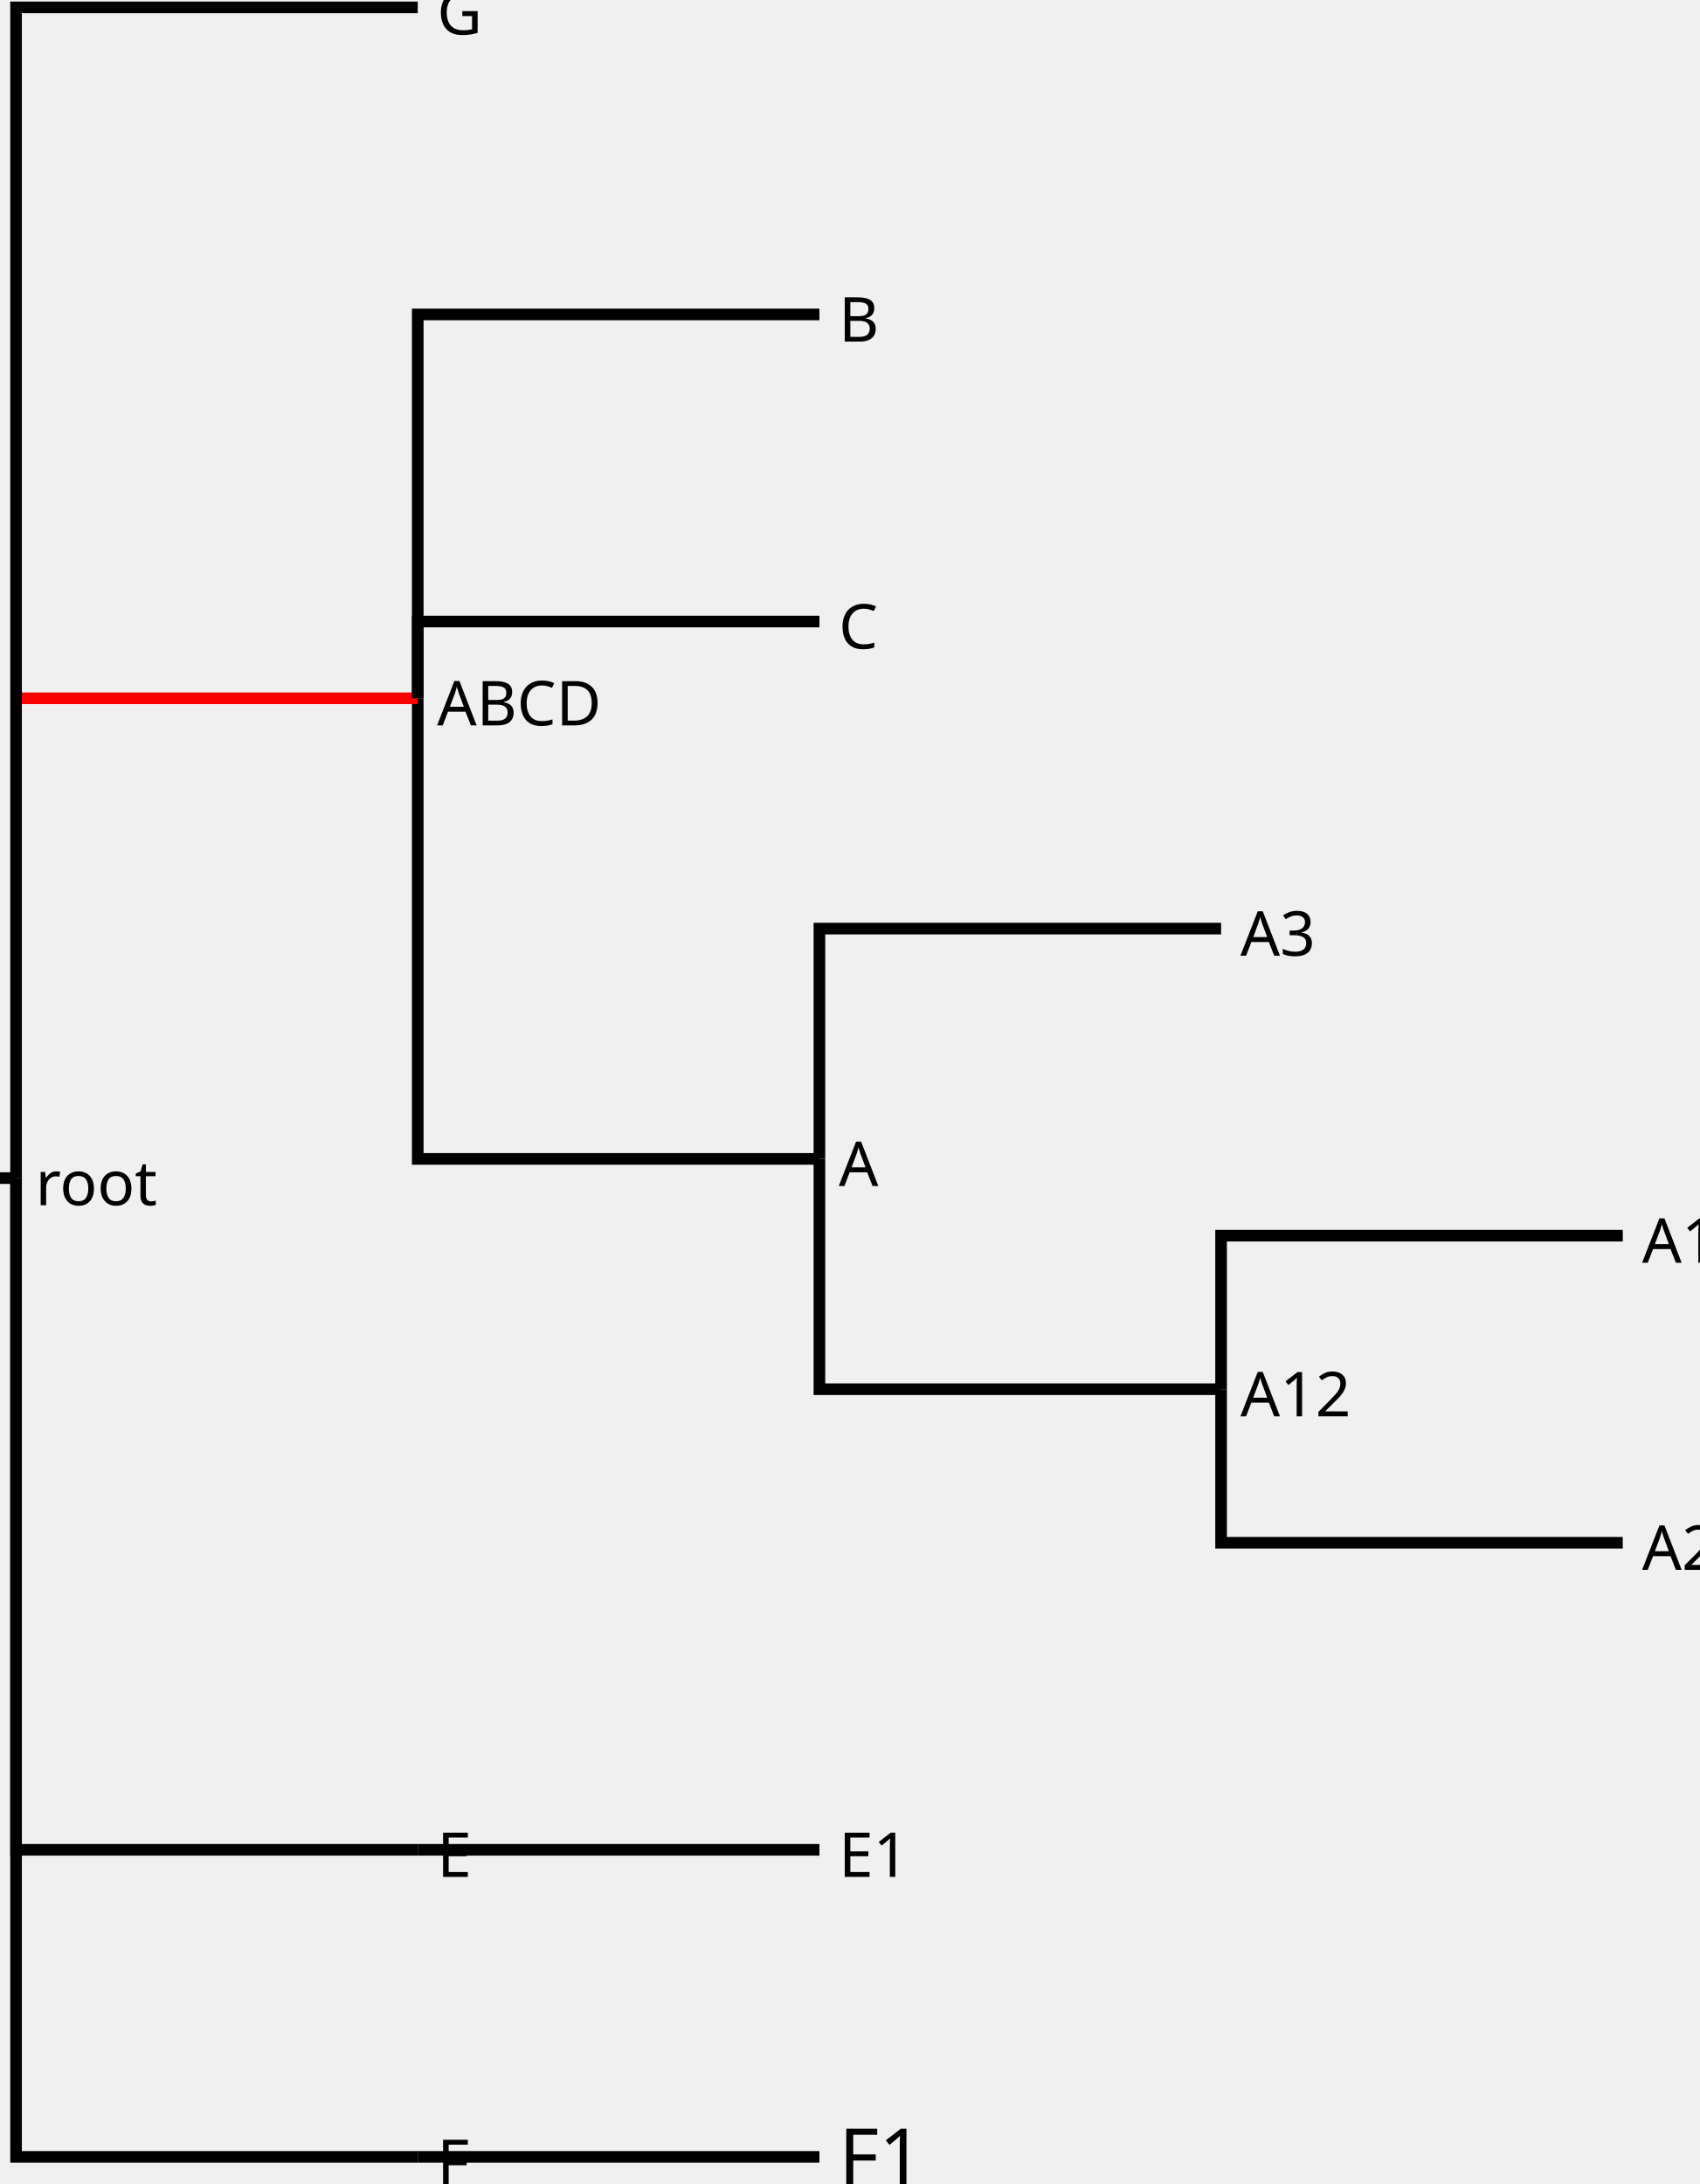
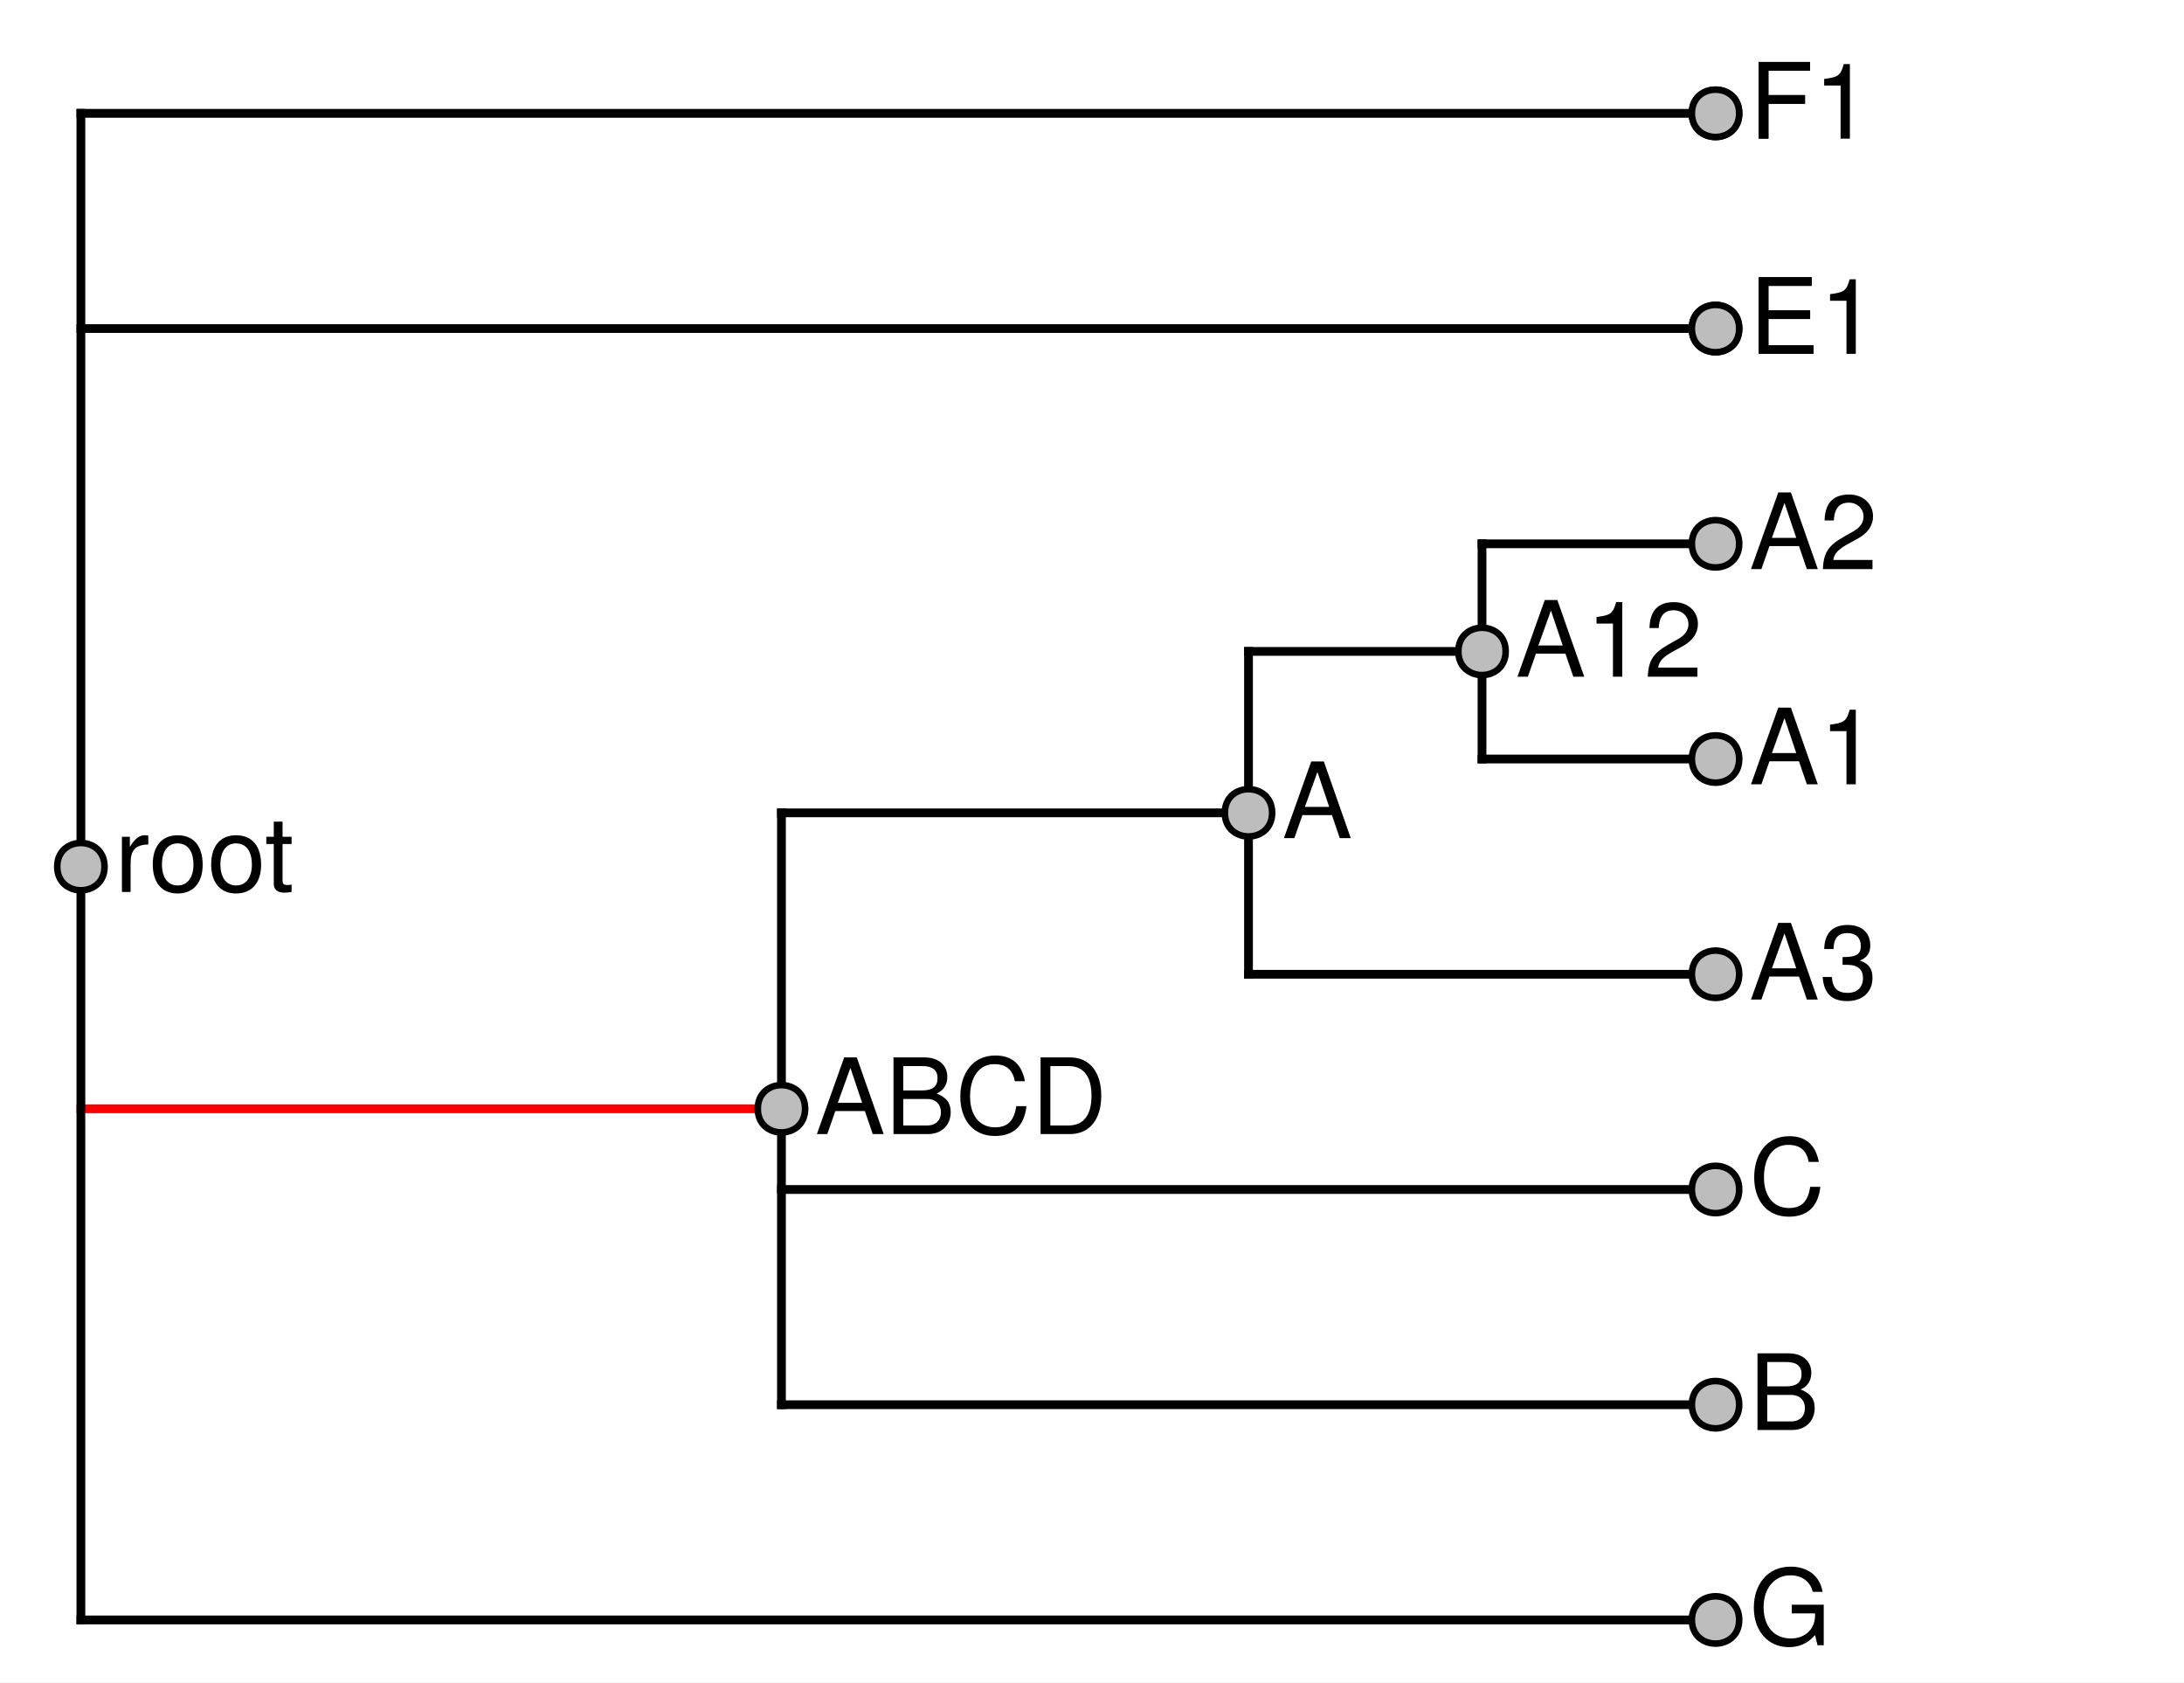
- <svg xmlns="http://www.w3.org/2000/svg" style="font-style:normal;font-weight:normal;font-size:12px;font-family:Dialog;color-interpolation:auto;fill:#000000;fill-opacity:1;stroke:#000000;stroke-width:1;stroke-linecap:square;stroke-linejoin:miter;stroke-miterlimit:10;stroke-dasharray:none;stroke-dashoffset:0;stroke-opacity:1;color-rendering:auto;image-rendering:auto;shape-rendering:auto;text-rendering:auto" id="svg2" version="1.1" width="438.73" height="563.906">
-   <defs id="genericDefs" />
-   <path style="fill:none;stroke-width:3;stroke-linecap:butt;text-rendering:optimizeLegibility" d="m 211.574,556.906 -103.713,0 0,0" id="path15" />
-   <path style="fill:none;stroke-width:3;stroke-linecap:butt;text-rendering:optimizeLegibility" d="m 419,319.049 -103.713,0 0,39.643" id="path17" />
-   <path style="fill:none;stroke-width:3;stroke-linecap:butt;text-rendering:optimizeLegibility" d="m 315.287,239.763 -103.713,0 0,59.464" id="path19" />
-   <path style="fill:none;stroke-width:3;stroke-linecap:butt;text-rendering:optimizeLegibility" d="m 211.574,81.192 -103.713,0 0,99.107" id="path21" />
-   <path style="fill:none;stroke-width:3;stroke-linecap:butt;text-rendering:optimizeLegibility" d="m 211.574,299.228 -103.713,0 0,-118.928" id="path23" />
-   <path style="fill:#ff0000;fill-opacity:1;stroke:#fb0000;stroke-width:3;stroke-linecap:butt;stroke-opacity:1;text-rendering:optimizeLegibility" d="m 107.861,180.299 -103.713,0" id="path25" />
-   <path style="fill:none;stroke-width:3;stroke-linecap:butt;text-rendering:optimizeLegibility" d="m 419,398.335 -103.713,0 0,-39.643" id="path27" />
-   <path style="fill:none;stroke-width:3;stroke-linecap:butt;text-rendering:optimizeLegibility" d="m 211.574,160.478 -103.713,0 0,19.822" id="path29" />
-   <path style="fill:none;stroke-width:3;stroke-linecap:butt;text-rendering:optimizeLegibility" d="m 0,304.183 4.149,0" id="path31" />
-   <path style="fill:none;stroke-width:3;stroke-linecap:butt;text-rendering:optimizeLegibility" d="m 107.861,556.906 -103.713,0 0,-252.723" id="path33" />
-   <path style="fill:none;stroke-width:3;stroke-linecap:butt;text-rendering:optimizeLegibility" d="m 211.574,477.621 -103.713,0 0,0" id="path35" />
-   <path style="fill:none;stroke-width:3;stroke-linecap:butt;text-rendering:optimizeLegibility" d="m 315.287,358.692 -103.713,0 0,-59.464" id="path37" />
-   <path style="fill:none;stroke-width:3;stroke-linecap:butt;text-rendering:optimizeLegibility" d="m 107.861,1.906 -103.713,0 0,302.277" id="path39" />
-   <path style="fill:none;stroke-width:3;stroke-linecap:butt;text-rendering:optimizeLegibility" d="m 107.861,477.621 -103.713,0 0,-173.438" id="path41" />
-   <text x="216.574" y="563.906" style="font-size:20px;font-family:sans-serif;stroke:none;stroke-width:3;stroke-linecap:butt;text-rendering:optimizeLegibility" xml:space="preserve" id="text43">F1</text>
-   <text x="216.574" xml:space="preserve" y="484.621" style="font-size:medium;font-family:sans-serif;stroke:none;stroke-width:3;stroke-linecap:butt;text-rendering:optimizeLegibility" id="text47">E1</text>
-   <text x="424" xml:space="preserve" y="326.049" style="font-size:medium;font-family:sans-serif;stroke:none;stroke-width:3;stroke-linecap:butt;text-rendering:optimizeLegibility" id="text51">A1</text>
-   <text x="320.287" xml:space="preserve" y="246.763" style="font-size:medium;font-family:sans-serif;stroke:none;stroke-width:3;stroke-linecap:butt;text-rendering:optimizeLegibility" id="text55">A3</text>
-   <text x="216.574" xml:space="preserve" y="88.192" style="font-size:medium;font-family:sans-serif;stroke:none;stroke-width:3;stroke-linecap:butt;text-rendering:optimizeLegibility" id="text59">B</text>
-   <text x="112.861" xml:space="preserve" y="8.906" style="font-size:medium;font-family:sans-serif;stroke:none;stroke-width:3;stroke-linecap:butt;text-rendering:optimizeLegibility" id="text63">G</text>
-   <text x="424" xml:space="preserve" y="405.335" style="font-size:medium;font-family:sans-serif;stroke:none;stroke-width:3;stroke-linecap:butt;text-rendering:optimizeLegibility" id="text67">A2</text>
-   <text x="216.574" xml:space="preserve" y="167.478" style="font-size:medium;font-family:sans-serif;stroke:none;stroke-width:3;stroke-linecap:butt;text-rendering:optimizeLegibility" id="text71">C</text>
-   <text x="112.861" xml:space="preserve" y="563.906" style="font-size:medium;font-family:sans-serif;stroke:none;stroke-width:3;stroke-linecap:butt;text-rendering:optimizeLegibility" id="text75">F</text>
-   <text x="216.574" xml:space="preserve" y="306.228" style="font-size:medium;font-family:sans-serif;stroke:none;stroke-width:3;stroke-linecap:butt;text-rendering:optimizeLegibility" id="text79">A</text>
-   <text x="112.861" xml:space="preserve" y="187.299" style="font-size:medium;font-family:sans-serif;stroke:none;stroke-width:3;stroke-linecap:butt;text-rendering:optimizeLegibility" id="text83">ABCD</text>
-   <text x="320.287" xml:space="preserve" y="365.692" style="font-size:medium;font-family:sans-serif;stroke:none;stroke-width:3;stroke-linecap:butt;text-rendering:optimizeLegibility" id="text87">A12</text>
-   <text x="112.861" xml:space="preserve" y="484.621" style="font-size:medium;font-family:sans-serif;stroke:none;stroke-width:3;stroke-linecap:butt;text-rendering:optimizeLegibility" id="text91">E</text>
-   <text x="9.149" xml:space="preserve" y="311.183" style="font-size:medium;font-family:sans-serif;stroke:none;stroke-width:3;stroke-linecap:butt;text-rendering:optimizeLegibility" id="text95">root</text>
+ <svg xmlns="http://www.w3.org/2000/svg" xmlns:xlink="http://www.w3.org/1999/xlink" width="374pt" height="288pt" viewBox="0 0 374 288" version="1.1" id="svg2">
+   <defs id="defs4">
+     <g id="g6">
+       <symbol overflow="visible" id="glyph0-0">
+         <path style="stroke:none;" d="" id="path9" />
+       </symbol>
+       <symbol overflow="visible" id="glyph0-1">
+         <path style="stroke:none;" d="M 12.766 0 L 12.766 -6.938 L 7.297 -6.938 L 7.297 -5.453 L 11.281 -5.453 L 11.281 -5.094 C 11.281 -2.75 9.562 -1.156 7.156 -1.156 C 4.188 -1.156 2.469 -3.312 2.469 -6.516 C 2.469 -9.734 4.297 -11.969 7.078 -11.969 C 9.078 -11.969 10.516 -10.828 10.875 -9.141 L 12.578 -9.141 C 12.109 -11.812 10.094 -13.453 7.094 -13.453 C 3.078 -13.453 0.797 -10.344 0.797 -6.422 C 0.797 -2.391 3.266 0.328 6.797 0.328 C 8.594 0.328 10.016 -0.312 11.281 -1.734 L 11.703 0 Z M 12.766 0 " id="path12" />
+       </symbol>
+       <symbol overflow="visible" id="glyph0-2">
+         <path style="stroke:none;" d="M 11.219 -3.75 C 11.219 -5.328 10.5 -6.281 8.812 -6.938 C 10.016 -7.484 10.641 -8.453 10.641 -9.797 C 10.641 -11.703 9.234 -13.125 6.75 -13.125 L 1.422 -13.125 L 1.422 0 L 7.344 0 C 9.703 0 11.219 -1.578 11.219 -3.75 Z M 8.969 -9.562 C 8.969 -8.219 8.188 -7.469 6.344 -7.469 L 3.094 -7.469 L 3.094 -11.641 L 6.344 -11.641 C 8.188 -11.641 8.969 -10.891 8.969 -9.562 Z M 9.547 -3.719 C 9.547 -2.469 8.766 -1.469 7.188 -1.469 L 3.094 -1.469 L 3.094 -6 L 7.188 -6 C 8.766 -6 9.547 -5 9.547 -3.719 Z M 9.547 -3.719 " id="path15" />
+       </symbol>
+       <symbol overflow="visible" id="glyph0-3">
+         <path style="stroke:none;" d="M 12.188 -4.781 L 10.453 -4.781 C 10.062 -2.297 9.016 -1.156 6.797 -1.156 C 4.188 -1.156 2.531 -3.156 2.531 -6.422 C 2.531 -9.797 4.125 -11.969 6.656 -11.969 C 8.719 -11.969 9.797 -11.047 10.203 -9.047 L 11.922 -9.047 C 11.391 -11.938 9.734 -13.453 6.859 -13.453 C 2.875 -13.453 0.859 -10.234 0.859 -6.406 C 0.859 -2.578 2.938 0.328 6.781 0.328 C 9.984 0.328 11.797 -1.375 12.188 -4.781 Z M 12.188 -4.781 " id="path18" />
+       </symbol>
+       <symbol overflow="visible" id="glyph0-4">
+         <path style="stroke:none;" d="M 11.75 0 L 7.141 -13.125 L 4.984 -13.125 L 0.312 0 L 2.094 0 L 3.469 -3.938 L 8.531 -3.938 L 9.875 0 Z M 8.062 -5.344 L 3.891 -5.344 L 6.047 -11.328 Z M 8.062 -5.344 " id="path21" />
+       </symbol>
+       <symbol overflow="visible" id="glyph0-5">
+         <path style="stroke:none;" d="M 9.109 -3.703 C 9.109 -5.25 8.484 -6.156 6.953 -6.672 C 8.141 -7.141 8.734 -7.969 8.734 -9.25 C 8.734 -11.453 7.266 -12.766 4.844 -12.766 C 2.266 -12.766 0.906 -11.359 0.844 -8.641 L 2.438 -8.641 C 2.469 -10.531 3.234 -11.375 4.859 -11.375 C 6.266 -11.375 7.109 -10.547 7.109 -9.203 C 7.109 -7.828 6.516 -7.266 3.984 -7.266 L 3.984 -5.938 L 4.844 -5.938 C 6.594 -5.938 7.484 -5.109 7.484 -3.688 C 7.484 -2.094 6.5 -1.141 4.844 -1.141 C 3.109 -1.141 2.266 -2 2.156 -3.859 L 0.578 -3.859 C 0.781 -1.016 2.172 0.266 4.781 0.266 C 7.422 0.266 9.109 -1.297 9.109 -3.703 Z M 9.109 -3.703 " id="path24" />
+       </symbol>
+       <symbol overflow="visible" id="glyph0-6">
+         <path style="stroke:none;" d="M 6.25 0 L 6.25 -12.766 L 5.203 -12.766 C 4.641 -10.797 4.281 -10.531 1.844 -10.219 L 1.844 -9.094 L 4.656 -9.094 L 4.656 0 Z M 6.25 0 " id="path27" />
+       </symbol>
+       <symbol overflow="visible" id="glyph0-7">
+         <path style="stroke:none;" d="M 9.203 -9.016 C 9.203 -11.172 7.531 -12.766 5.109 -12.766 C 2.5 -12.766 0.984 -11.438 0.906 -8.328 L 2.484 -8.328 C 2.609 -10.469 3.484 -11.375 5.062 -11.375 C 6.5 -11.375 7.578 -10.344 7.578 -8.984 C 7.578 -7.969 6.984 -7.109 5.844 -6.469 L 4.188 -5.531 C 1.531 -4.016 0.75 -2.812 0.609 0 L 9.109 0 L 9.109 -1.562 L 2.391 -1.562 C 2.562 -2.609 3.125 -3.281 4.703 -4.188 L 6.5 -5.172 C 8.281 -6.125 9.203 -7.453 9.203 -9.016 Z M 9.203 -9.016 " id="path30" />
+       </symbol>
+       <symbol overflow="visible" id="glyph0-8">
+         <path style="stroke:none;" d="M 11.031 0 L 11.031 -1.469 L 3.297 -1.469 L 3.297 -5.969 L 10.438 -5.969 L 10.438 -7.453 L 3.297 -7.453 L 3.297 -11.641 L 10.703 -11.641 L 10.703 -13.125 L 1.625 -13.125 L 1.625 0 Z M 11.031 0 " id="path33" />
+       </symbol>
+       <symbol overflow="visible" id="glyph0-9">
+         <path style="stroke:none;" d="M 10.422 -11.641 L 10.422 -13.125 L 1.625 -13.125 L 1.625 0 L 3.297 0 L 3.297 -5.969 L 9.562 -5.969 L 9.562 -7.453 L 3.297 -7.453 L 3.297 -11.641 Z M 10.422 -11.641 " id="path36" />
+       </symbol>
+       <symbol overflow="visible" id="glyph0-10">
+         <path style="stroke:none;" d="M 5.781 -8.125 L 5.781 -9.641 C 5.531 -9.688 5.406 -9.703 5.203 -9.703 C 4.234 -9.703 3.484 -9.125 2.625 -7.719 L 2.625 -9.438 L 1.266 -9.438 L 1.266 0 L 2.75 0 L 2.75 -4.891 C 2.75 -7.016 3.453 -8.078 5.781 -8.125 Z M 5.781 -8.125 " id="path39" />
+       </symbol>
+       <symbol overflow="visible" id="glyph0-11">
+         <path style="stroke:none;" d="M 9.188 -4.641 C 9.188 -7.906 7.609 -9.703 4.891 -9.703 C 2.25 -9.703 0.641 -7.891 0.641 -4.719 C 0.641 -1.547 2.234 0.266 4.906 0.266 C 7.562 0.266 9.188 -1.547 9.188 -4.641 Z M 7.609 -4.656 C 7.609 -2.453 6.562 -1.109 4.906 -1.109 C 3.234 -1.109 2.219 -2.438 2.219 -4.719 C 2.219 -6.984 3.234 -8.312 4.906 -8.312 C 6.609 -8.312 7.609 -7 7.609 -4.656 Z M 7.609 -4.656 " id="path42" />
+       </symbol>
+       <symbol overflow="visible" id="glyph0-12">
+         <path style="stroke:none;" d="M 4.578 0 L 4.578 -1.266 C 4.375 -1.203 4.141 -1.188 3.859 -1.188 C 3.203 -1.188 3.031 -1.375 3.031 -2.031 L 3.031 -8.203 L 4.578 -8.203 L 4.578 -9.438 L 3.031 -9.438 L 3.031 -12.031 L 1.531 -12.031 L 1.531 -9.438 L 0.25 -9.438 L 0.25 -8.203 L 1.531 -8.203 L 1.531 -1.375 C 1.531 -0.406 2.172 0.125 3.344 0.125 C 3.703 0.125 4.062 0.094 4.578 0 Z M 4.578 0 " id="path45" />
+       </symbol>
+       <symbol overflow="visible" id="glyph0-13">
+         <path style="stroke:none;" d="M 12 -6.562 C 12 -10.641 9.984 -13.125 6.656 -13.125 L 1.609 -13.125 L 1.609 0 L 6.656 0 C 9.969 0 12 -2.484 12 -6.562 Z M 10.328 -6.547 C 10.328 -3.234 8.969 -1.469 6.375 -1.469 L 3.281 -1.469 L 3.281 -11.641 L 6.375 -11.641 C 8.969 -11.641 10.328 -9.906 10.328 -6.547 Z M 10.328 -6.547 " id="path48" />
+       </symbol>
+     </g>
+   </defs>
+   <rect id="rect51" style="fill:#ffffff;fill-opacity:1;stroke:none" height="288" width="374" y="0" x="0" />
+   <path id="path53" d="m 13.852,277.332 279.926,0" style="fill:none;stroke:#000000;stroke-width:1.5;stroke-linecap:square;stroke-linejoin:round;stroke-miterlimit:10;stroke-opacity:1" />
+   <path id="path55" d="m 13.852,189.82 119.969,0" style="fill:#ff0000;stroke:#ff0000;stroke-width:1.5;stroke-linecap:square;stroke-linejoin:round;stroke-miterlimit:10;stroke-opacity:1" />
+   <path id="path57" d="m 133.82,240.484 159.957,0" style="fill:none;stroke:#000000;stroke-width:1.5;stroke-linecap:square;stroke-linejoin:round;stroke-miterlimit:10;stroke-opacity:1" />
+   <path id="path59" d="m 133.82,203.641 159.957,0" style="fill:none;stroke:#000000;stroke-width:1.5;stroke-linecap:square;stroke-linejoin:round;stroke-miterlimit:10;stroke-opacity:1" />
+   <path id="path61" d="m 133.82,139.156 79.98,0" style="fill:none;stroke:#000000;stroke-width:1.5;stroke-linecap:square;stroke-linejoin:round;stroke-miterlimit:10;stroke-opacity:1" />
+   <path id="path63" d="m 213.801,166.793 79.977,0" style="fill:none;stroke:#000000;stroke-width:1.5;stroke-linecap:square;stroke-linejoin:round;stroke-miterlimit:10;stroke-opacity:1" />
+   <path id="path65" d="m 213.801,111.52 39.988,0" style="fill:none;stroke:#000000;stroke-width:1.5;stroke-linecap:square;stroke-linejoin:round;stroke-miterlimit:10;stroke-opacity:1" />
+   <path id="path67" d="m 253.789,129.945 39.988,0" style="fill:none;stroke:#000000;stroke-width:1.5;stroke-linecap:square;stroke-linejoin:round;stroke-miterlimit:10;stroke-opacity:1" />
+   <path id="path69" d="m 253.789,93.098 39.988,0" style="fill:none;stroke:#000000;stroke-width:1.5;stroke-linecap:square;stroke-linejoin:round;stroke-miterlimit:10;stroke-opacity:1" />
+   <path id="path71" d="m 13.852,56.25 279.926,0" style="fill:none;stroke:#000000;stroke-width:1.5;stroke-linecap:square;stroke-linejoin:round;stroke-miterlimit:10;stroke-opacity:1" />
+   <path id="path73" d="m 293.777,56.25 0,0" style="fill:none;stroke:#000000;stroke-width:1.5;stroke-linecap:square;stroke-linejoin:round;stroke-miterlimit:10;stroke-opacity:1" />
+   <path id="path75" d="m 13.852,19.402 279.926,0" style="fill:none;stroke:#000000;stroke-width:1.5;stroke-linecap:square;stroke-linejoin:round;stroke-miterlimit:10;stroke-opacity:1" />
+   <path id="path77" d="m 293.777,19.402 0,0" style="fill:none;stroke:#000000;stroke-width:1.5;stroke-linecap:square;stroke-linejoin:round;stroke-miterlimit:10;stroke-opacity:1" />
+   <path id="path79" d="m 13.852,277.332 0,-257.93" style="fill:none;stroke:#000000;stroke-width:1.5;stroke-linecap:square;stroke-linejoin:round;stroke-miterlimit:10;stroke-opacity:1" />
+   <path id="path81" d="m 133.82,240.484 0,-101.328" style="fill:none;stroke:#000000;stroke-width:1.5;stroke-linecap:square;stroke-linejoin:round;stroke-miterlimit:10;stroke-opacity:1" />
+   <path id="path83" d="m 213.801,166.793 0,-55.273" style="fill:none;stroke:#000000;stroke-width:1.5;stroke-linecap:square;stroke-linejoin:round;stroke-miterlimit:10;stroke-opacity:1" />
+   <path id="path85" d="m 253.789,129.945 0,-36.848" style="fill:none;stroke:#000000;stroke-width:1.5;stroke-linecap:square;stroke-linejoin:round;stroke-miterlimit:10;stroke-opacity:1" />
+   <path id="path87" d="m 297.828,277.332 c 0,5.402 -8.102,5.402 -8.102,0 0,-5.398 8.102,-5.398 8.102,0" style="fill:#bdbdbd;fill-opacity:1;fill-rule:nonzero;stroke:#000000;stroke-width:1.125;stroke-linecap:round;stroke-linejoin:round;stroke-miterlimit:10;stroke-opacity:1" />
+   <path id="path89" d="m 137.871,189.82 c 0,5.402 -8.102,5.402 -8.102,0 0,-5.398 8.102,-5.398 8.102,0" style="fill:#bdbdbd;fill-opacity:1;fill-rule:nonzero;stroke:#000000;stroke-width:1.125;stroke-linecap:round;stroke-linejoin:round;stroke-miterlimit:10;stroke-opacity:1" />
+   <path id="path91" d="m 297.828,240.484 c 0,5.402 -8.102,5.402 -8.102,0 0,-5.398 8.102,-5.398 8.102,0" style="fill:#bdbdbd;fill-opacity:1;fill-rule:nonzero;stroke:#000000;stroke-width:1.125;stroke-linecap:round;stroke-linejoin:round;stroke-miterlimit:10;stroke-opacity:1" />
+   <path id="path93" d="m 297.828,203.641 c 0,5.398 -8.102,5.398 -8.102,0 0,-5.402 8.102,-5.402 8.102,0" style="fill:#bdbdbd;fill-opacity:1;fill-rule:nonzero;stroke:#000000;stroke-width:1.125;stroke-linecap:round;stroke-linejoin:round;stroke-miterlimit:10;stroke-opacity:1" />
+   <path id="path95" d="m 217.848,139.156 c 0,5.398 -8.098,5.398 -8.098,0 0,-5.398 8.098,-5.398 8.098,0" style="fill:#bdbdbd;fill-opacity:1;fill-rule:nonzero;stroke:#000000;stroke-width:1.125;stroke-linecap:round;stroke-linejoin:round;stroke-miterlimit:10;stroke-opacity:1" />
+   <path id="path97" d="m 297.828,166.793 c 0,5.398 -8.102,5.398 -8.102,0 0,-5.402 8.102,-5.402 8.102,0" style="fill:#bdbdbd;fill-opacity:1;fill-rule:nonzero;stroke:#000000;stroke-width:1.125;stroke-linecap:round;stroke-linejoin:round;stroke-miterlimit:10;stroke-opacity:1" />
+   <path id="path99" d="m 257.84,111.52 c 0,5.402 -8.102,5.402 -8.102,0 0,-5.398 8.102,-5.398 8.102,0" style="fill:#bdbdbd;fill-opacity:1;fill-rule:nonzero;stroke:#000000;stroke-width:1.125;stroke-linecap:round;stroke-linejoin:round;stroke-miterlimit:10;stroke-opacity:1" />
+   <path id="path101" d="m 297.828,129.945 c 0,5.398 -8.102,5.398 -8.102,0 0,-5.402 8.102,-5.402 8.102,0" style="fill:#bdbdbd;fill-opacity:1;fill-rule:nonzero;stroke:#000000;stroke-width:1.125;stroke-linecap:round;stroke-linejoin:round;stroke-miterlimit:10;stroke-opacity:1" />
+   <path id="path103" d="m 297.828,93.098 c 0,5.398 -8.102,5.398 -8.102,0 0,-5.398 8.102,-5.398 8.102,0" style="fill:#bdbdbd;fill-opacity:1;fill-rule:nonzero;stroke:#000000;stroke-width:1.125;stroke-linecap:round;stroke-linejoin:round;stroke-miterlimit:10;stroke-opacity:1" />
+   <path id="path105" d="m 297.828,56.25 c 0,5.398 -8.102,5.398 -8.102,0 0,-5.398 8.102,-5.398 8.102,0" style="fill:#bdbdbd;fill-opacity:1;fill-rule:nonzero;stroke:#000000;stroke-width:1.125;stroke-linecap:round;stroke-linejoin:round;stroke-miterlimit:10;stroke-opacity:1" />
+   <path id="path107" d="m 297.828,56.25 c 0,5.398 -8.102,5.398 -8.102,0 0,-5.398 8.102,-5.398 8.102,0" style="fill:#bdbdbd;fill-opacity:1;fill-rule:nonzero;stroke:#000000;stroke-width:1.125;stroke-linecap:round;stroke-linejoin:round;stroke-miterlimit:10;stroke-opacity:1" />
+   <path id="path109" d="m 297.828,19.402 c 0,5.402 -8.102,5.402 -8.102,0 0,-5.398 8.102,-5.398 8.102,0" style="fill:#bdbdbd;fill-opacity:1;fill-rule:nonzero;stroke:#000000;stroke-width:1.125;stroke-linecap:round;stroke-linejoin:round;stroke-miterlimit:10;stroke-opacity:1" />
+   <path id="path111" d="m 297.828,19.402 c 0,5.402 -8.102,5.402 -8.102,0 0,-5.398 8.102,-5.398 8.102,0" style="fill:#bdbdbd;fill-opacity:1;fill-rule:nonzero;stroke:#000000;stroke-width:1.125;stroke-linecap:round;stroke-linejoin:round;stroke-miterlimit:10;stroke-opacity:1" />
+   <g id="g113" style="fill:#000000;fill-opacity:1">
+     <use height="100%" width="100%" id="use115" y="281.664" x="299.539" xlink:href="#glyph0-1" />
+   </g>
+   <g id="g117" style="fill:#000000;fill-opacity:1">
+     <use height="100%" width="100%" id="use119" y="244.816" x="299.539" xlink:href="#glyph0-2" />
+   </g>
+   <g id="g121" style="fill:#000000;fill-opacity:1">
+     <use height="100%" width="100%" id="use123" y="207.969" x="299.539" xlink:href="#glyph0-3" />
+   </g>
+   <g id="g125" style="fill:#000000;fill-opacity:1">
+     <use height="100%" width="100%" id="use127" y="171.121" x="299.539" xlink:href="#glyph0-4" />
+     <use height="100%" width="100%" id="use129" y="171.121" x="311.545" xlink:href="#glyph0-5" />
+   </g>
+   <g id="g131" style="fill:#000000;fill-opacity:1">
+     <use height="100%" width="100%" id="use133" y="134.273" x="299.539" xlink:href="#glyph0-4" />
+     <use height="100%" width="100%" id="use135" y="134.273" x="311.545" xlink:href="#glyph0-6" />
+   </g>
+   <g id="g137" style="fill:#000000;fill-opacity:1">
+     <use height="100%" width="100%" id="use139" y="97.43" x="299.539" xlink:href="#glyph0-4" />
+     <use height="100%" width="100%" id="use141" y="97.43" x="311.545" xlink:href="#glyph0-7" />
+   </g>
+   <g id="g143" style="fill:#000000;fill-opacity:1">
+     <use height="100%" width="100%" id="use145" y="60.582" x="299.539" xlink:href="#glyph0-8" />
+     <use height="100%" width="100%" id="use147" y="60.582" x="311.545" xlink:href="#glyph0-6" />
+   </g>
+   <g id="g149" style="fill:#000000;fill-opacity:1">
+     <use height="100%" width="100%" id="use151" y="23.734" x="299.539" xlink:href="#glyph0-9" />
+     <use height="100%" width="100%" id="use153" y="23.734" x="310.537" xlink:href="#glyph0-6" />
+   </g>
+   <path id="path155" d="m 17.902,148.367 c 0,5.402 -8.102,5.402 -8.102,0 0,-5.398 8.102,-5.398 8.102,0" style="fill:#bdbdbd;fill-opacity:1;fill-rule:nonzero;stroke:#000000;stroke-width:1.125;stroke-linecap:round;stroke-linejoin:round;stroke-miterlimit:10;stroke-opacity:1" />
+   <g id="g157" style="fill:#000000;fill-opacity:1">
+     <use height="100%" width="100%" id="use159" y="152.699" x="19.613" xlink:href="#glyph0-10" />
+     <use height="100%" width="100%" id="use161" y="152.699" x="25.518" xlink:href="#glyph0-11" />
+     <use height="100%" width="100%" id="use163" y="152.699" x="35.525" xlink:href="#glyph0-11" />
+     <use height="100%" width="100%" id="use165" y="152.699" x="45.354" xlink:href="#glyph0-12" />
+   </g>
+   <g id="g167" style="fill:#000000;fill-opacity:1">
+     <use height="100%" width="100%" id="use169" y="194.152" x="139.578" xlink:href="#glyph0-4" />
+     <use height="100%" width="100%" id="use171" y="194.152" x="151.584" xlink:href="#glyph0-2" />
+     <use height="100%" width="100%" id="use173" y="194.152" x="163.59" xlink:href="#glyph0-3" />
+     <use height="100%" width="100%" id="use175" y="194.152" x="176.586" xlink:href="#glyph0-13" />
+   </g>
+   <g id="g177" style="fill:#000000;fill-opacity:1">
+     <use height="100%" width="100%" id="use179" y="143.488" x="219.559" xlink:href="#glyph0-4" />
+   </g>
+   <g id="g181" style="fill:#000000;fill-opacity:1">
+     <use height="100%" width="100%" id="use183" y="115.852" x="259.547" xlink:href="#glyph0-4" />
+     <use height="100%" width="100%" id="use185" y="115.852" x="271.553" xlink:href="#glyph0-6" />
+     <use height="100%" width="100%" id="use187" y="115.852" x="281.561" xlink:href="#glyph0-7" />
+   </g>
+   <g id="g189" style="fill:#000000;fill-opacity:1">
+     <use height="100%" width="100%" id="use191" y="60.582" x="299.539" xlink:href="#glyph0-8" />
+   </g>
+   <g id="g193" style="fill:#000000;fill-opacity:1">
+     <use height="100%" width="100%" id="use195" y="23.734" x="299.539" xlink:href="#glyph0-9" />
+   </g>
</svg>
